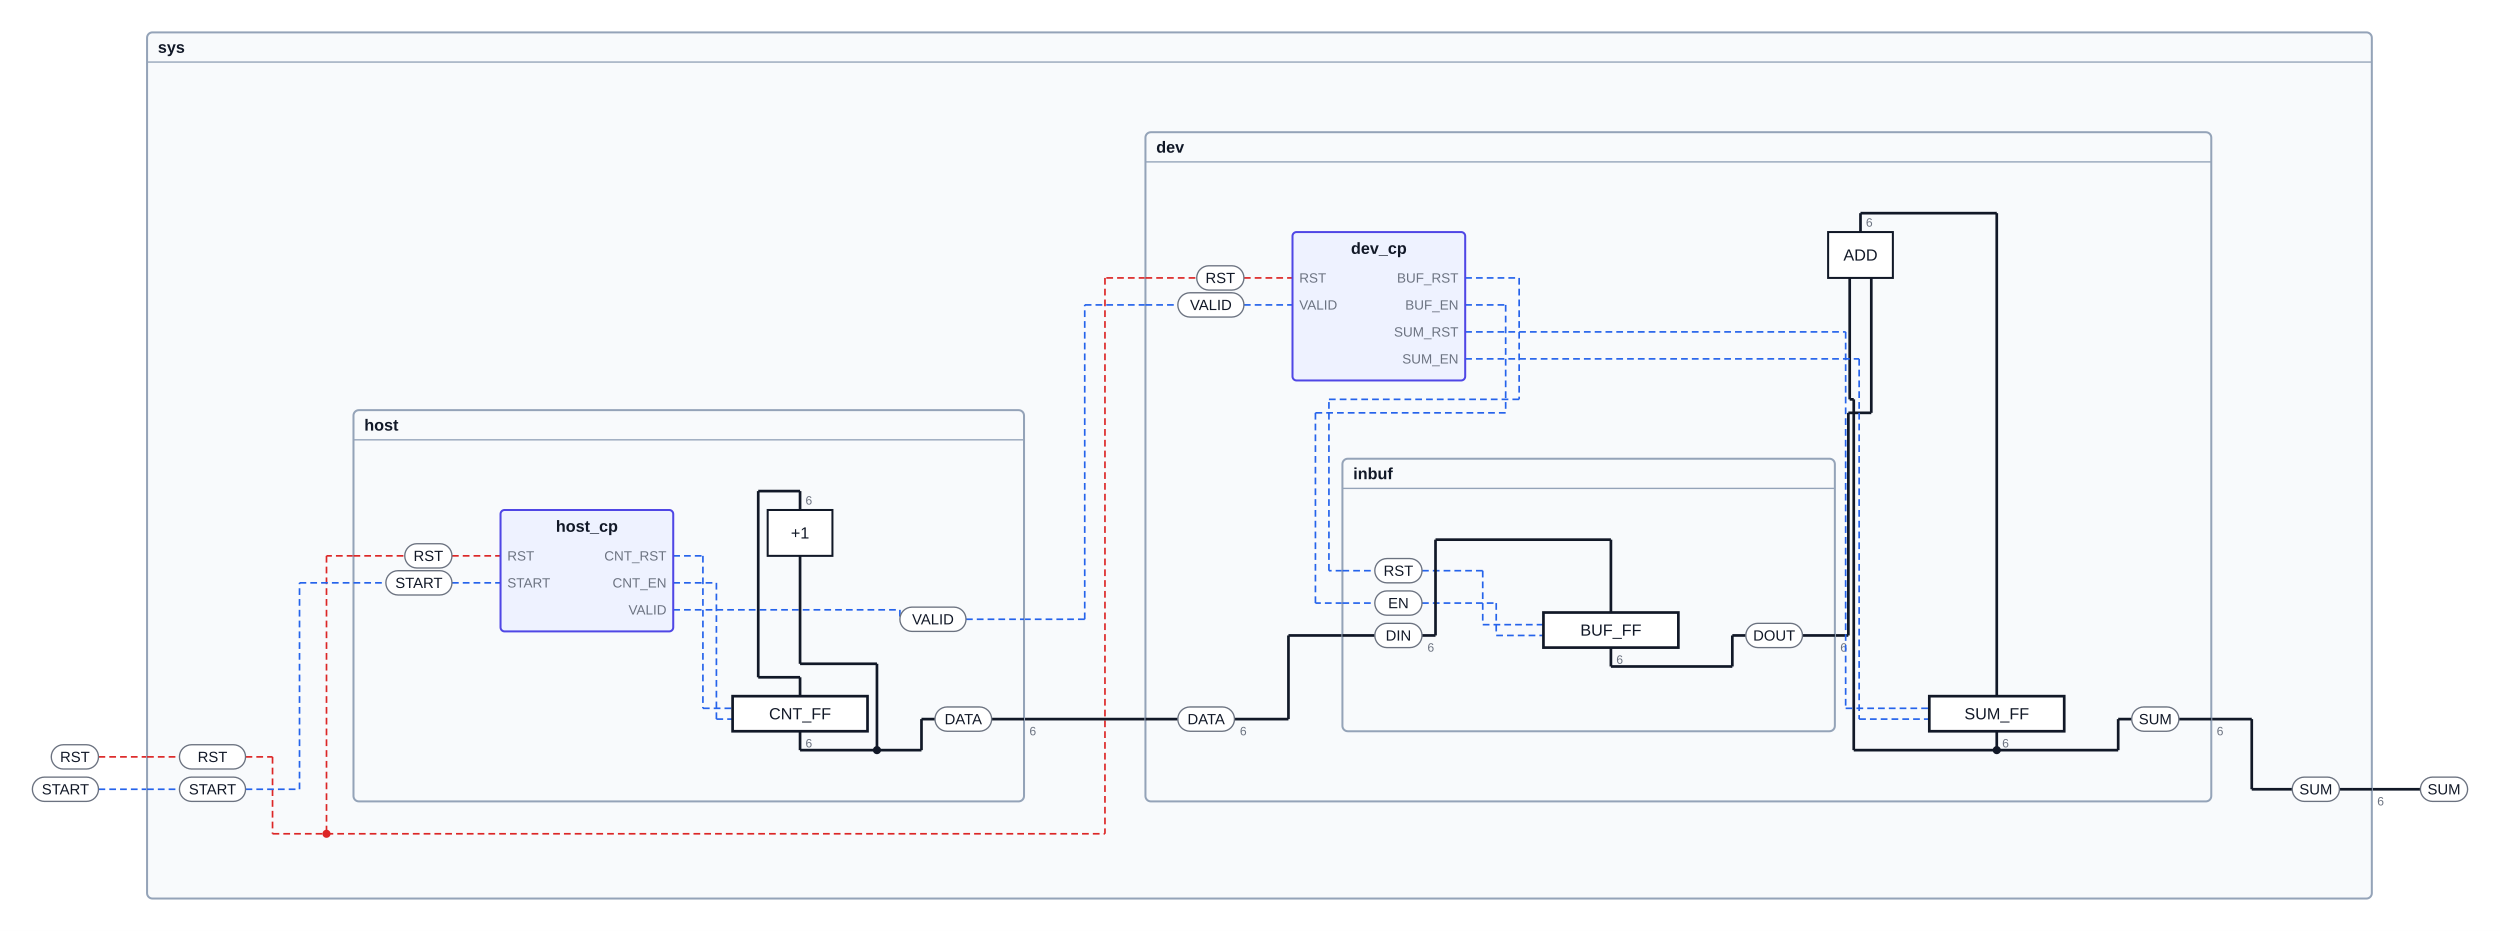
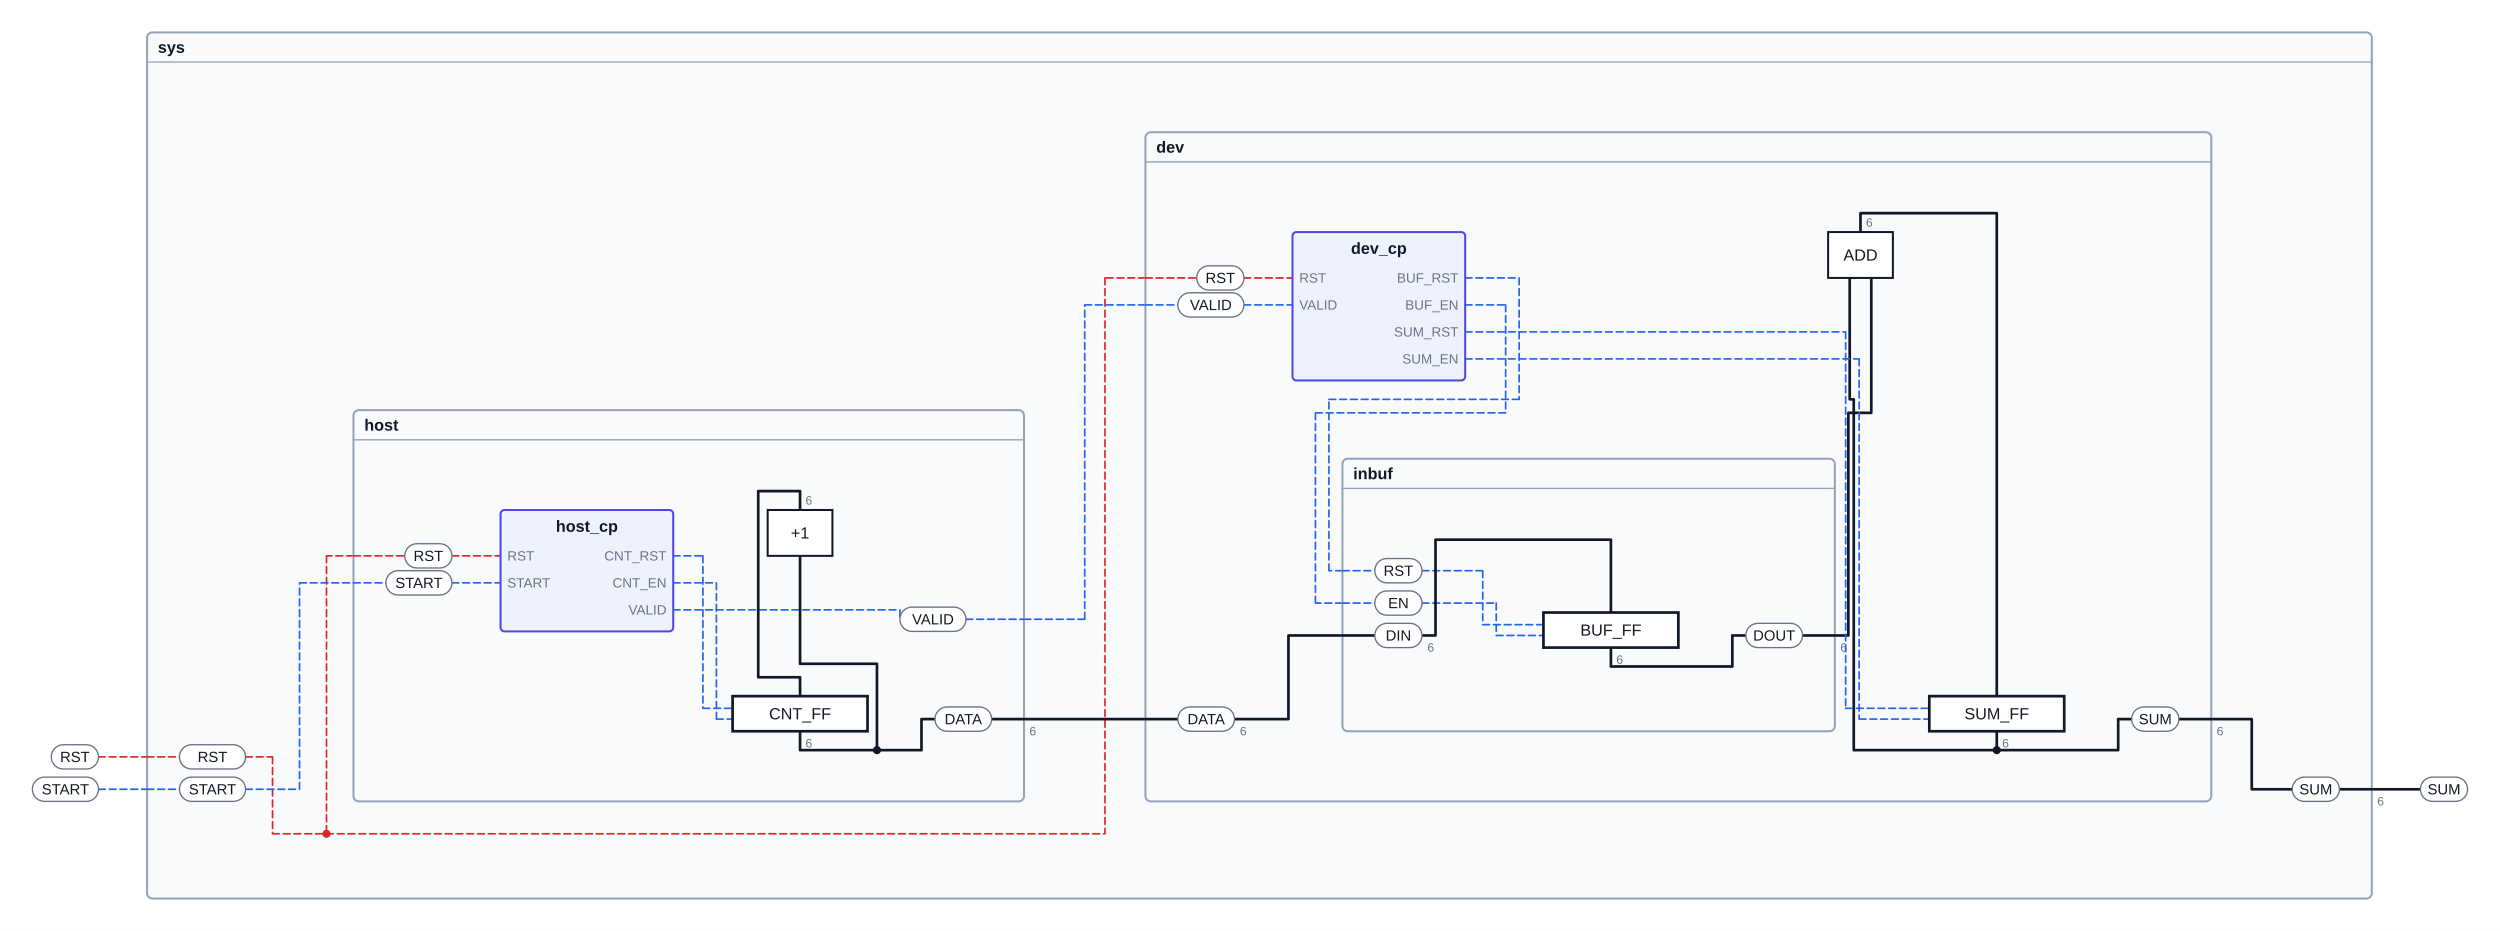
<svg xmlns="http://www.w3.org/2000/svg" viewBox="0 28 1853 690" width="1853" height="690" font-family="Arial, Helvetica, sans-serif" font-size="12">
  <rect x="0" y="28" width="1853" height="690" fill="#ffffff" />
  <g class="wire reset" data-signal="RST">
-     <path d="M73 589L109 589" fill="none" stroke="#dc2626" stroke-width="1.25" stroke-dasharray="5 3" />
+     <path d="M73 589L109 589" fill="none" stroke="#dc2626" stroke-width="1.25" stroke-dasharray="5 3" stroke-linecap="round" stroke-linejoin="round" />
  </g>
  <g class="wire control" data-signal="START">
-     <path d="M73 613L109 613" fill="none" stroke="#2563eb" stroke-width="1.25" stroke-dasharray="5 3" />
+     <path d="M73 613L109 613" fill="none" stroke="#2563eb" stroke-width="1.25" stroke-dasharray="5 3" stroke-linecap="round" stroke-linejoin="round" />
  </g>
  <g class="wire data" data-signal="SUM">
-     <path d="M1758 613L1794 613" fill="none" stroke="#111827" stroke-width="2" />
+     <path d="M1758 613L1794 613" fill="none" stroke="#111827" stroke-width="2" stroke-linecap="round" stroke-linejoin="round" />
    <text x="1762" y="625" font-size="9" fill="#6b7280">6</text>
  </g>
  <g class="node component unfolded" data-node-id="sys">
    <rect x="109" y="52" width="1649" height="642" rx="4" fill="#f8fafc" stroke="#94a3b8" stroke-width="1.5" />
-     <path d="M109 74L1758 74" fill="none" stroke="#94a3b8" />
+     <path d="M109 74L1758 74" fill="none" stroke="#94a3b8" stroke-linecap="round" stroke-linejoin="round" />
    <text x="117" y="63" text-anchor="start" dominant-baseline="central" font-weight="600" fill="#111827">sys</text>
  </g>
  <g class="node port" data-node-id="@RST">
    <rect x="38" y="580" width="35" height="18" rx="9" fill="#ffffff" stroke="#6b7280" />
    <text x="55.5" y="589" text-anchor="middle" dominant-baseline="central" font-size="11" fill="#111827">RST</text>
  </g>
  <g class="node port" data-node-id="@START">
    <rect x="24" y="604" width="49" height="18" rx="9" fill="#ffffff" stroke="#6b7280" />
    <text x="48.5" y="613" text-anchor="middle" dominant-baseline="central" font-size="11" fill="#111827">START</text>
  </g>
  <g class="node port" data-node-id="@SUM">
    <rect x="1794" y="604" width="35" height="18" rx="9" fill="#ffffff" stroke="#6b7280" />
    <text x="1811.5" y="613" text-anchor="middle" dominant-baseline="central" font-size="11" fill="#111827">SUM</text>
  </g>
  <g class="wire connector reset" data-signal="sys/RST">
-     <path d="M109 589L133 589" fill="none" stroke="#dc2626" stroke-width="1.25" stroke-dasharray="5 3" />
+     <path d="M109 589L133 589" fill="none" stroke="#dc2626" stroke-width="1.25" stroke-dasharray="5 3" stroke-linecap="round" stroke-linejoin="round" />
  </g>
  <g class="wire connector control" data-signal="sys/START">
-     <path d="M109 613L133 613" fill="none" stroke="#2563eb" stroke-width="1.25" stroke-dasharray="5 3" />
+     <path d="M109 613L133 613" fill="none" stroke="#2563eb" stroke-width="1.25" stroke-dasharray="5 3" stroke-linecap="round" stroke-linejoin="round" />
  </g>
  <g class="wire connector data" data-signal="sys/SUM">
-     <path d="M1734 613L1758 613" fill="none" stroke="#111827" stroke-width="2" />
+     <path d="M1734 613L1758 613" fill="none" stroke="#111827" stroke-width="2" stroke-linecap="round" stroke-linejoin="round" />
  </g>
  <g class="wire reset" data-signal="sys/RST">
-     <path d="M182 589L202 589M202 589L202 646M262 440L242 440M242 440L242 646M849 234L819 234M819 234L819 646M202 646L819 646" fill="none" stroke="#dc2626" stroke-width="1.25" stroke-dasharray="5 3" />
+     <path d="M182 589L202 589M202 589L202 646M262 440L242 440M242 440L242 646M849 234L819 234M819 234L819 646M202 646L819 646" fill="none" stroke="#dc2626" stroke-width="1.25" stroke-dasharray="5 3" stroke-linecap="round" stroke-linejoin="round" />
    <circle cx="242" cy="646" r="3" fill="#dc2626" />
  </g>
  <g class="wire control" data-signal="sys/START">
-     <path d="M182 613L222 613M222 613L222 460M222 460L262 460" fill="none" stroke="#2563eb" stroke-width="1.25" stroke-dasharray="5 3" />
+     <path d="M182 613L222 613M222 613L222 460M222 460L262 460" fill="none" stroke="#2563eb" stroke-width="1.25" stroke-dasharray="5 3" stroke-linecap="round" stroke-linejoin="round" />
  </g>
  <g class="wire data" data-signal="sys/DATA">
-     <path d="M759 561L849 561" fill="none" stroke="#111827" stroke-width="2" />
+     <path d="M759 561L849 561" fill="none" stroke="#111827" stroke-width="2" stroke-linecap="round" stroke-linejoin="round" />
    <text x="763" y="573" font-size="9" fill="#6b7280">6</text>
  </g>
  <g class="wire control" data-signal="sys/VALID">
-     <path d="M759 487L804 487M804 487L804 254M804 254L849 254" fill="none" stroke="#2563eb" stroke-width="1.25" stroke-dasharray="5 3" />
+     <path d="M759 487L804 487M804 487L804 254M804 254L849 254" fill="none" stroke="#2563eb" stroke-width="1.25" stroke-dasharray="5 3" stroke-linecap="round" stroke-linejoin="round" />
  </g>
  <g class="wire data" data-signal="sys/SUM">
-     <path d="M1639 561L1669 561M1669 561L1669 613M1669 613L1699 613" fill="none" stroke="#111827" stroke-width="2" />
+     <path d="M1639 561L1669 561M1669 561L1669 613M1669 613L1699 613" fill="none" stroke="#111827" stroke-width="2" stroke-linecap="round" stroke-linejoin="round" />
    <text x="1643" y="573" font-size="9" fill="#6b7280">6</text>
  </g>
  <g class="node port" data-node-id="sys/@RST">
    <rect x="133" y="580" width="49" height="18" rx="9" fill="#ffffff" stroke="#6b7280" />
    <text x="157.5" y="589" text-anchor="middle" dominant-baseline="central" font-size="11" fill="#111827">RST</text>
  </g>
  <g class="node port" data-node-id="sys/@START">
    <rect x="133" y="604" width="49" height="18" rx="9" fill="#ffffff" stroke="#6b7280" />
    <text x="157.5" y="613" text-anchor="middle" dominant-baseline="central" font-size="11" fill="#111827">START</text>
  </g>
  <g class="node port" data-node-id="sys/@SUM">
    <rect x="1699" y="604" width="35" height="18" rx="9" fill="#ffffff" stroke="#6b7280" />
    <text x="1716.5" y="613" text-anchor="middle" dominant-baseline="central" font-size="11" fill="#111827">SUM</text>
  </g>
  <g class="node component unfolded" data-node-id="sys/u_host">
    <rect x="262" y="332" width="497" height="290" rx="4" fill="#f8fafc" stroke="#94a3b8" stroke-width="1.5" />
-     <path d="M262 354L759 354" fill="none" stroke="#94a3b8" />
+     <path d="M262 354L759 354" fill="none" stroke="#94a3b8" stroke-linecap="round" stroke-linejoin="round" />
    <text x="270" y="343" text-anchor="start" dominant-baseline="central" font-weight="600" fill="#111827">host</text>
  </g>
  <g class="node component unfolded" data-node-id="sys/u_dev">
    <rect x="849" y="126" width="790" height="496" rx="4" fill="#f8fafc" stroke="#94a3b8" stroke-width="1.5" />
-     <path d="M849 148L1639 148" fill="none" stroke="#94a3b8" />
+     <path d="M849 148L1639 148" fill="none" stroke="#94a3b8" stroke-linecap="round" stroke-linejoin="round" />
    <text x="857" y="137" text-anchor="start" dominant-baseline="central" font-weight="600" fill="#111827">dev</text>
  </g>
  <g class="wire connector data" data-signal="sys/u_host/CNT_Q">
-     <path d="M735 561L759 561" fill="none" stroke="#111827" stroke-width="2" />
+     <path d="M735 561L759 561" fill="none" stroke="#111827" stroke-width="2" stroke-linecap="round" stroke-linejoin="round" />
  </g>
  <g class="wire connector control" data-signal="sys/u_host/VALID">
-     <path d="M716 487L759 487" fill="none" stroke="#2563eb" stroke-width="1.25" stroke-dasharray="5 3" />
+     <path d="M716 487L759 487" fill="none" stroke="#2563eb" stroke-width="1.25" stroke-dasharray="5 3" stroke-linecap="round" stroke-linejoin="round" />
  </g>
  <g class="wire connector reset" data-signal="sys/u_host/RST">
-     <path d="M262 440L300 440" fill="none" stroke="#dc2626" stroke-width="1.25" stroke-dasharray="5 3" />
+     <path d="M262 440L300 440" fill="none" stroke="#dc2626" stroke-width="1.25" stroke-dasharray="5 3" stroke-linecap="round" stroke-linejoin="round" />
  </g>
  <g class="wire connector control" data-signal="sys/u_host/START">
-     <path d="M262 460L286 460" fill="none" stroke="#2563eb" stroke-width="1.25" stroke-dasharray="5 3" />
+     <path d="M262 460L286 460" fill="none" stroke="#2563eb" stroke-width="1.25" stroke-dasharray="5 3" stroke-linecap="round" stroke-linejoin="round" />
  </g>
  <g class="wire reset" data-signal="sys/u_host/RST">
-     <path d="M335 440L371 440" fill="none" stroke="#dc2626" stroke-width="1.25" stroke-dasharray="5 3" />
+     <path d="M335 440L371 440" fill="none" stroke="#dc2626" stroke-width="1.25" stroke-dasharray="5 3" stroke-linecap="round" stroke-linejoin="round" />
  </g>
  <g class="wire control" data-signal="sys/u_host/START">
-     <path d="M335 460L371 460" fill="none" stroke="#2563eb" stroke-width="1.25" stroke-dasharray="5 3" />
+     <path d="M335 460L371 460" fill="none" stroke="#2563eb" stroke-width="1.25" stroke-dasharray="5 3" stroke-linecap="round" stroke-linejoin="round" />
  </g>
  <g class="wire control" data-signal="sys/u_host/CNT_RST">
-     <path d="M499 440L521 440M521 440L521 553M521 553L543 553" fill="none" stroke="#2563eb" stroke-width="1.25" stroke-dasharray="5 3" />
+     <path d="M499 440L521 440M521 440L521 553M521 553L543 553" fill="none" stroke="#2563eb" stroke-width="1.25" stroke-dasharray="5 3" stroke-linecap="round" stroke-linejoin="round" />
  </g>
  <g class="wire control" data-signal="sys/u_host/CNT_EN">
-     <path d="M499 460L531 460M531 460L531 561M531 561L543 561" fill="none" stroke="#2563eb" stroke-width="1.25" stroke-dasharray="5 3" />
+     <path d="M499 460L531 460M531 460L531 561M531 561L543 561" fill="none" stroke="#2563eb" stroke-width="1.25" stroke-dasharray="5 3" stroke-linecap="round" stroke-linejoin="round" />
  </g>
  <g class="wire control" data-signal="sys/u_host/VALID">
-     <path d="M499 480L667 480M667 480L667 487" fill="none" stroke="#2563eb" stroke-width="1.25" stroke-dasharray="5 3" />
+     <path d="M499 480L667 480M667 480L667 487" fill="none" stroke="#2563eb" stroke-width="1.25" stroke-dasharray="5 3" stroke-linecap="round" stroke-linejoin="round" />
  </g>
  <g class="wire data" data-signal="sys/u_host/CNT_D">
-     <path d="M593 406L593 392M593 544L593 530M562 392L593 392M562 530L593 530M562 392L562 530" fill="none" stroke="#111827" stroke-width="2" />
+     <path d="M593 406L593 392M593 544L593 530M562 392L593 392M562 530L593 530M562 392L562 530" fill="none" stroke="#111827" stroke-width="2" stroke-linecap="round" stroke-linejoin="round" />
    <text x="597" y="402" font-size="9" fill="#6b7280">6</text>
  </g>
  <g class="wire data" data-signal="sys/u_host/CNT_Q">
-     <path d="M593 570L593 584M593 440L593 520M693 561L683 561M683 561L683 584M593 520L650 520M593 584L683 584M650 520L650 584" fill="none" stroke="#111827" stroke-width="2" />
+     <path d="M593 570L593 584M593 440L593 520M693 561L683 561M683 561L683 584M593 520L650 520M593 584L683 584M650 520L650 584" fill="none" stroke="#111827" stroke-width="2" stroke-linecap="round" stroke-linejoin="round" />
    <circle cx="650" cy="584" r="3" fill="#111827" />
    <text x="597" y="582" font-size="9" fill="#6b7280">6</text>
  </g>
  <g class="node port" data-node-id="sys/u_host/@DATA">
    <rect x="693" y="552" width="42" height="18" rx="9" fill="#ffffff" stroke="#6b7280" />
    <text x="714" y="561" text-anchor="middle" dominant-baseline="central" font-size="11" fill="#111827">DATA</text>
  </g>
  <g class="node port" data-node-id="sys/u_host/@VALID">
    <rect x="667" y="478" width="49" height="18" rx="9" fill="#ffffff" stroke="#6b7280" />
    <text x="691.5" y="487" text-anchor="middle" dominant-baseline="central" font-size="11" fill="#111827">VALID</text>
  </g>
  <g class="node op" data-node-id="sys/u_host/data_path.u_inc">
    <rect x="569" y="406" width="48" height="34" fill="#ffffff" stroke="#111827" stroke-width="1.5" />
    <text x="593" y="423" text-anchor="middle" dominant-baseline="central" fill="#111827">+1</text>
  </g>
  <g class="node control" data-node-id="sys/u_host/control_path">
    <rect x="371" y="406" width="128" height="90" rx="3" fill="#eef2ff" stroke="#4f46e5" stroke-width="1.5" />
    <text x="435" y="418" text-anchor="middle" dominant-baseline="central" font-weight="600" fill="#111827">host_cp</text>
    <text x="376" y="440" text-anchor="start" dominant-baseline="central" font-size="10" fill="#6b7280">RST</text>
    <text x="376" y="460" text-anchor="start" dominant-baseline="central" font-size="10" fill="#6b7280">START</text>
    <text x="494" y="440" text-anchor="end" dominant-baseline="central" font-size="10" fill="#6b7280">CNT_RST</text>
    <text x="494" y="460" text-anchor="end" dominant-baseline="central" font-size="10" fill="#6b7280">CNT_EN</text>
    <text x="494" y="480" text-anchor="end" dominant-baseline="central" font-size="10" fill="#6b7280">VALID</text>
  </g>
  <g class="node reg" data-node-id="sys/u_host/CNT_FF">
    <rect x="543" y="544" width="100" height="26" fill="#ffffff" stroke="#111827" stroke-width="2" />
    <text x="593" y="557" text-anchor="middle" dominant-baseline="central" fill="#111827">CNT_FF</text>
  </g>
  <g class="node port" data-node-id="sys/u_host/@RST">
    <rect x="300" y="431" width="35" height="18" rx="9" fill="#ffffff" stroke="#6b7280" />
    <text x="317.5" y="440" text-anchor="middle" dominant-baseline="central" font-size="11" fill="#111827">RST</text>
  </g>
  <g class="node port" data-node-id="sys/u_host/@START">
    <rect x="286" y="451" width="49" height="18" rx="9" fill="#ffffff" stroke="#6b7280" />
    <text x="310.5" y="460" text-anchor="middle" dominant-baseline="central" font-size="11" fill="#111827">START</text>
  </g>
  <g class="wire connector data" data-signal="sys/u_dev/DATA">
-     <path d="M849 561L873 561" fill="none" stroke="#111827" stroke-width="2" />
+     <path d="M849 561L873 561" fill="none" stroke="#111827" stroke-width="2" stroke-linecap="round" stroke-linejoin="round" />
  </g>
  <g class="wire connector data" data-signal="sys/u_dev/SUM_Q">
-     <path d="M1615 561L1639 561" fill="none" stroke="#111827" stroke-width="2" />
+     <path d="M1615 561L1639 561" fill="none" stroke="#111827" stroke-width="2" stroke-linecap="round" stroke-linejoin="round" />
  </g>
  <g class="wire connector reset" data-signal="sys/u_dev/RST">
-     <path d="M849 234L887 234" fill="none" stroke="#dc2626" stroke-width="1.25" stroke-dasharray="5 3" />
+     <path d="M849 234L887 234" fill="none" stroke="#dc2626" stroke-width="1.25" stroke-dasharray="5 3" stroke-linecap="round" stroke-linejoin="round" />
  </g>
  <g class="wire connector control" data-signal="sys/u_dev/VALID">
-     <path d="M849 254L873 254" fill="none" stroke="#2563eb" stroke-width="1.25" stroke-dasharray="5 3" />
+     <path d="M849 254L873 254" fill="none" stroke="#2563eb" stroke-width="1.25" stroke-dasharray="5 3" stroke-linecap="round" stroke-linejoin="round" />
  </g>
  <g class="wire reset" data-signal="sys/u_dev/RST">
-     <path d="M922 234L958 234" fill="none" stroke="#dc2626" stroke-width="1.25" stroke-dasharray="5 3" />
+     <path d="M922 234L958 234" fill="none" stroke="#dc2626" stroke-width="1.25" stroke-dasharray="5 3" stroke-linecap="round" stroke-linejoin="round" />
  </g>
  <g class="wire control" data-signal="sys/u_dev/VALID">
-     <path d="M922 254L958 254" fill="none" stroke="#2563eb" stroke-width="1.25" stroke-dasharray="5 3" />
+     <path d="M922 254L958 254" fill="none" stroke="#2563eb" stroke-width="1.25" stroke-dasharray="5 3" stroke-linecap="round" stroke-linejoin="round" />
  </g>
  <g class="wire data" data-signal="sys/u_dev/DATA">
-     <path d="M915 561L955 561M955 561L955 499M955 499L995 499" fill="none" stroke="#111827" stroke-width="2" />
+     <path d="M915 561L955 561M955 561L955 499M955 499L995 499" fill="none" stroke="#111827" stroke-width="2" stroke-linecap="round" stroke-linejoin="round" />
    <text x="919" y="573" font-size="9" fill="#6b7280">6</text>
  </g>
  <g class="wire data" data-signal="sys/u_dev/BUF_OUT">
-     <path d="M1360 499L1370 499M1370 499L1370 334M1387 234L1387 334M1370 334L1387 334" fill="none" stroke="#111827" stroke-width="2" />
+     <path d="M1360 499L1370 499M1370 499L1370 334M1387 234L1387 334M1370 334L1387 334" fill="none" stroke="#111827" stroke-width="2" stroke-linecap="round" stroke-linejoin="round" />
    <text x="1364" y="511" font-size="9" fill="#6b7280">6</text>
  </g>
  <g class="wire control" data-signal="sys/u_dev/BUF_RST">
-     <path d="M1086 234L1126 234M1126 234L1126 324M995 451L985 451M985 451L985 324M985 324L1126 324" fill="none" stroke="#2563eb" stroke-width="1.25" stroke-dasharray="5 3" />
+     <path d="M1086 234L1126 234M1126 234L1126 324M995 451L985 451M985 451L985 324M985 324L1126 324" fill="none" stroke="#2563eb" stroke-width="1.25" stroke-dasharray="5 3" stroke-linecap="round" stroke-linejoin="round" />
  </g>
  <g class="wire control" data-signal="sys/u_dev/BUF_EN">
-     <path d="M1086 254L1116 254M1116 254L1116 334M995 475L975 475M975 475L975 334M975 334L1116 334" fill="none" stroke="#2563eb" stroke-width="1.25" stroke-dasharray="5 3" />
+     <path d="M1086 254L1116 254M1116 254L1116 334M995 475L975 475M975 475L975 334M975 334L1116 334" fill="none" stroke="#2563eb" stroke-width="1.25" stroke-dasharray="5 3" stroke-linecap="round" stroke-linejoin="round" />
  </g>
  <g class="wire data" data-signal="sys/u_dev/SUM_D">
-     <path d="M1379 200L1379 186M1379 186L1480 186M1480 186L1480 544" fill="none" stroke="#111827" stroke-width="2" />
+     <path d="M1379 200L1379 186M1379 186L1480 186M1480 186L1480 544" fill="none" stroke="#111827" stroke-width="2" stroke-linecap="round" stroke-linejoin="round" />
    <text x="1383" y="196" font-size="9" fill="#6b7280">6</text>
  </g>
  <g class="wire data" data-signal="sys/u_dev/SUM_Q">
-     <path d="M1480 570L1480 584M1371 234L1371 324M1580 561L1570 561M1570 561L1570 584M1371 324L1374 324M1374 584L1570 584M1374 324L1374 584" fill="none" stroke="#111827" stroke-width="2" />
+     <path d="M1480 570L1480 584M1371 234L1371 324M1580 561L1570 561M1570 561L1570 584M1371 324L1374 324M1374 584L1570 584M1374 324L1374 584" fill="none" stroke="#111827" stroke-width="2" stroke-linecap="round" stroke-linejoin="round" />
    <circle cx="1480" cy="584" r="3" fill="#111827" />
    <text x="1484" y="582" font-size="9" fill="#6b7280">6</text>
  </g>
  <g class="wire control" data-signal="sys/u_dev/SUM_RST">
-     <path d="M1086 274L1368 274M1368 274L1368 553M1368 553L1430 553" fill="none" stroke="#2563eb" stroke-width="1.25" stroke-dasharray="5 3" />
+     <path d="M1086 274L1368 274M1368 274L1368 553M1368 553L1430 553" fill="none" stroke="#2563eb" stroke-width="1.25" stroke-dasharray="5 3" stroke-linecap="round" stroke-linejoin="round" />
  </g>
  <g class="wire control" data-signal="sys/u_dev/SUM_EN">
-     <path d="M1086 294L1378 294M1378 294L1378 561M1378 561L1430 561" fill="none" stroke="#2563eb" stroke-width="1.25" stroke-dasharray="5 3" />
+     <path d="M1086 294L1378 294M1378 294L1378 561M1378 561L1430 561" fill="none" stroke="#2563eb" stroke-width="1.25" stroke-dasharray="5 3" stroke-linecap="round" stroke-linejoin="round" />
  </g>
  <g class="node port" data-node-id="sys/u_dev/@DATA">
    <rect x="873" y="552" width="42" height="18" rx="9" fill="#ffffff" stroke="#6b7280" />
    <text x="894" y="561" text-anchor="middle" dominant-baseline="central" font-size="11" fill="#111827">DATA</text>
  </g>
  <g class="node port" data-node-id="sys/u_dev/@SUM">
    <rect x="1580" y="552" width="35" height="18" rx="9" fill="#ffffff" stroke="#6b7280" />
    <text x="1597.5" y="561" text-anchor="middle" dominant-baseline="central" font-size="11" fill="#111827">SUM</text>
  </g>
  <g class="node component unfolded" data-node-id="sys/u_dev/u_inbuf">
    <rect x="995" y="368" width="365" height="202" rx="4" fill="#f8fafc" stroke="#94a3b8" stroke-width="1.5" />
-     <path d="M995 390L1360 390" fill="none" stroke="#94a3b8" />
+     <path d="M995 390L1360 390" fill="none" stroke="#94a3b8" stroke-linecap="round" stroke-linejoin="round" />
    <text x="1003" y="379" text-anchor="start" dominant-baseline="central" font-weight="600" fill="#111827">inbuf</text>
  </g>
  <g class="node op" data-node-id="sys/u_dev/data_path.u_add">
    <rect x="1355" y="200" width="48" height="34" fill="#ffffff" stroke="#111827" stroke-width="1.5" />
    <text x="1379" y="217" text-anchor="middle" dominant-baseline="central" fill="#111827">ADD</text>
  </g>
  <g class="node control" data-node-id="sys/u_dev/control_path">
    <rect x="958" y="200" width="128" height="110" rx="3" fill="#eef2ff" stroke="#4f46e5" stroke-width="1.5" />
    <text x="1022" y="212" text-anchor="middle" dominant-baseline="central" font-weight="600" fill="#111827">dev_cp</text>
    <text x="963" y="234" text-anchor="start" dominant-baseline="central" font-size="10" fill="#6b7280">RST</text>
    <text x="963" y="254" text-anchor="start" dominant-baseline="central" font-size="10" fill="#6b7280">VALID</text>
    <text x="1081" y="234" text-anchor="end" dominant-baseline="central" font-size="10" fill="#6b7280">BUF_RST</text>
    <text x="1081" y="254" text-anchor="end" dominant-baseline="central" font-size="10" fill="#6b7280">BUF_EN</text>
    <text x="1081" y="274" text-anchor="end" dominant-baseline="central" font-size="10" fill="#6b7280">SUM_RST</text>
    <text x="1081" y="294" text-anchor="end" dominant-baseline="central" font-size="10" fill="#6b7280">SUM_EN</text>
  </g>
  <g class="node reg" data-node-id="sys/u_dev/SUM_FF">
    <rect x="1430" y="544" width="100" height="26" fill="#ffffff" stroke="#111827" stroke-width="2" />
    <text x="1480" y="557" text-anchor="middle" dominant-baseline="central" fill="#111827">SUM_FF</text>
  </g>
  <g class="node port" data-node-id="sys/u_dev/@RST">
    <rect x="887" y="225" width="35" height="18" rx="9" fill="#ffffff" stroke="#6b7280" />
    <text x="904.5" y="234" text-anchor="middle" dominant-baseline="central" font-size="11" fill="#111827">RST</text>
  </g>
  <g class="node port" data-node-id="sys/u_dev/@VALID">
    <rect x="873" y="245" width="49" height="18" rx="9" fill="#ffffff" stroke="#6b7280" />
    <text x="897.5" y="254" text-anchor="middle" dominant-baseline="central" font-size="11" fill="#111827">VALID</text>
  </g>
  <g class="wire connector control" data-signal="sys/u_dev/u_inbuf/RST">
-     <path d="M995 451L1019 451" fill="none" stroke="#2563eb" stroke-width="1.25" stroke-dasharray="5 3" />
+     <path d="M995 451L1019 451" fill="none" stroke="#2563eb" stroke-width="1.25" stroke-dasharray="5 3" stroke-linecap="round" stroke-linejoin="round" />
  </g>
  <g class="wire connector control" data-signal="sys/u_dev/u_inbuf/EN">
-     <path d="M995 475L1019 475" fill="none" stroke="#2563eb" stroke-width="1.25" stroke-dasharray="5 3" />
+     <path d="M995 475L1019 475" fill="none" stroke="#2563eb" stroke-width="1.25" stroke-dasharray="5 3" stroke-linecap="round" stroke-linejoin="round" />
  </g>
  <g class="wire connector data" data-signal="sys/u_dev/u_inbuf/BUF_D">
-     <path d="M995 499L1019 499" fill="none" stroke="#111827" stroke-width="2" />
+     <path d="M995 499L1019 499" fill="none" stroke="#111827" stroke-width="2" stroke-linecap="round" stroke-linejoin="round" />
  </g>
  <g class="wire connector data" data-signal="sys/u_dev/u_inbuf/BUF_Q">
-     <path d="M1336 499L1360 499" fill="none" stroke="#111827" stroke-width="2" />
+     <path d="M1336 499L1360 499" fill="none" stroke="#111827" stroke-width="2" stroke-linecap="round" stroke-linejoin="round" />
  </g>
  <g class="wire control" data-signal="sys/u_dev/u_inbuf/RST">
-     <path d="M1054 451L1099 451M1099 451L1099 491M1099 491L1144 491" fill="none" stroke="#2563eb" stroke-width="1.25" stroke-dasharray="5 3" />
+     <path d="M1054 451L1099 451M1099 451L1099 491M1099 491L1144 491" fill="none" stroke="#2563eb" stroke-width="1.25" stroke-dasharray="5 3" stroke-linecap="round" stroke-linejoin="round" />
  </g>
  <g class="wire control" data-signal="sys/u_dev/u_inbuf/EN">
-     <path d="M1054 475L1109 475M1109 475L1109 499M1109 499L1144 499" fill="none" stroke="#2563eb" stroke-width="1.25" stroke-dasharray="5 3" />
+     <path d="M1054 475L1109 475M1109 475L1109 499M1109 499L1144 499" fill="none" stroke="#2563eb" stroke-width="1.25" stroke-dasharray="5 3" stroke-linecap="round" stroke-linejoin="round" />
  </g>
  <g class="wire data" data-signal="sys/u_dev/u_inbuf/BUF_D">
-     <path d="M1054 499L1064 499M1064 499L1064 428M1064 428L1194 428M1194 428L1194 482" fill="none" stroke="#111827" stroke-width="2" />
+     <path d="M1054 499L1064 499M1064 499L1064 428M1064 428L1194 428M1194 428L1194 482" fill="none" stroke="#111827" stroke-width="2" stroke-linecap="round" stroke-linejoin="round" />
    <text x="1058" y="511" font-size="9" fill="#6b7280">6</text>
  </g>
  <g class="wire data" data-signal="sys/u_dev/u_inbuf/BUF_Q">
-     <path d="M1194 508L1194 522M1294 499L1284 499M1284 499L1284 522M1194 522L1284 522" fill="none" stroke="#111827" stroke-width="2" />
+     <path d="M1194 508L1194 522M1294 499L1284 499M1284 499L1284 522M1194 522L1284 522" fill="none" stroke="#111827" stroke-width="2" stroke-linecap="round" stroke-linejoin="round" />
    <text x="1198" y="520" font-size="9" fill="#6b7280">6</text>
  </g>
  <g class="node port" data-node-id="sys/u_dev/u_inbuf/@RST">
    <rect x="1019" y="442" width="35" height="18" rx="9" fill="#ffffff" stroke="#6b7280" />
    <text x="1036.5" y="451" text-anchor="middle" dominant-baseline="central" font-size="11" fill="#111827">RST</text>
  </g>
  <g class="node port" data-node-id="sys/u_dev/u_inbuf/@EN">
    <rect x="1019" y="466" width="35" height="18" rx="9" fill="#ffffff" stroke="#6b7280" />
    <text x="1036.5" y="475" text-anchor="middle" dominant-baseline="central" font-size="11" fill="#111827">EN</text>
  </g>
  <g class="node port" data-node-id="sys/u_dev/u_inbuf/@DIN">
    <rect x="1019" y="490" width="35" height="18" rx="9" fill="#ffffff" stroke="#6b7280" />
    <text x="1036.5" y="499" text-anchor="middle" dominant-baseline="central" font-size="11" fill="#111827">DIN</text>
  </g>
  <g class="node port" data-node-id="sys/u_dev/u_inbuf/@DOUT">
    <rect x="1294" y="490" width="42" height="18" rx="9" fill="#ffffff" stroke="#6b7280" />
    <text x="1315" y="499" text-anchor="middle" dominant-baseline="central" font-size="11" fill="#111827">DOUT</text>
  </g>
  <g class="node reg" data-node-id="sys/u_dev/u_inbuf/BUF_FF">
    <rect x="1144" y="482" width="100" height="26" fill="#ffffff" stroke="#111827" stroke-width="2" />
    <text x="1194" y="495" text-anchor="middle" dominant-baseline="central" fill="#111827">BUF_FF</text>
  </g>
</svg>
